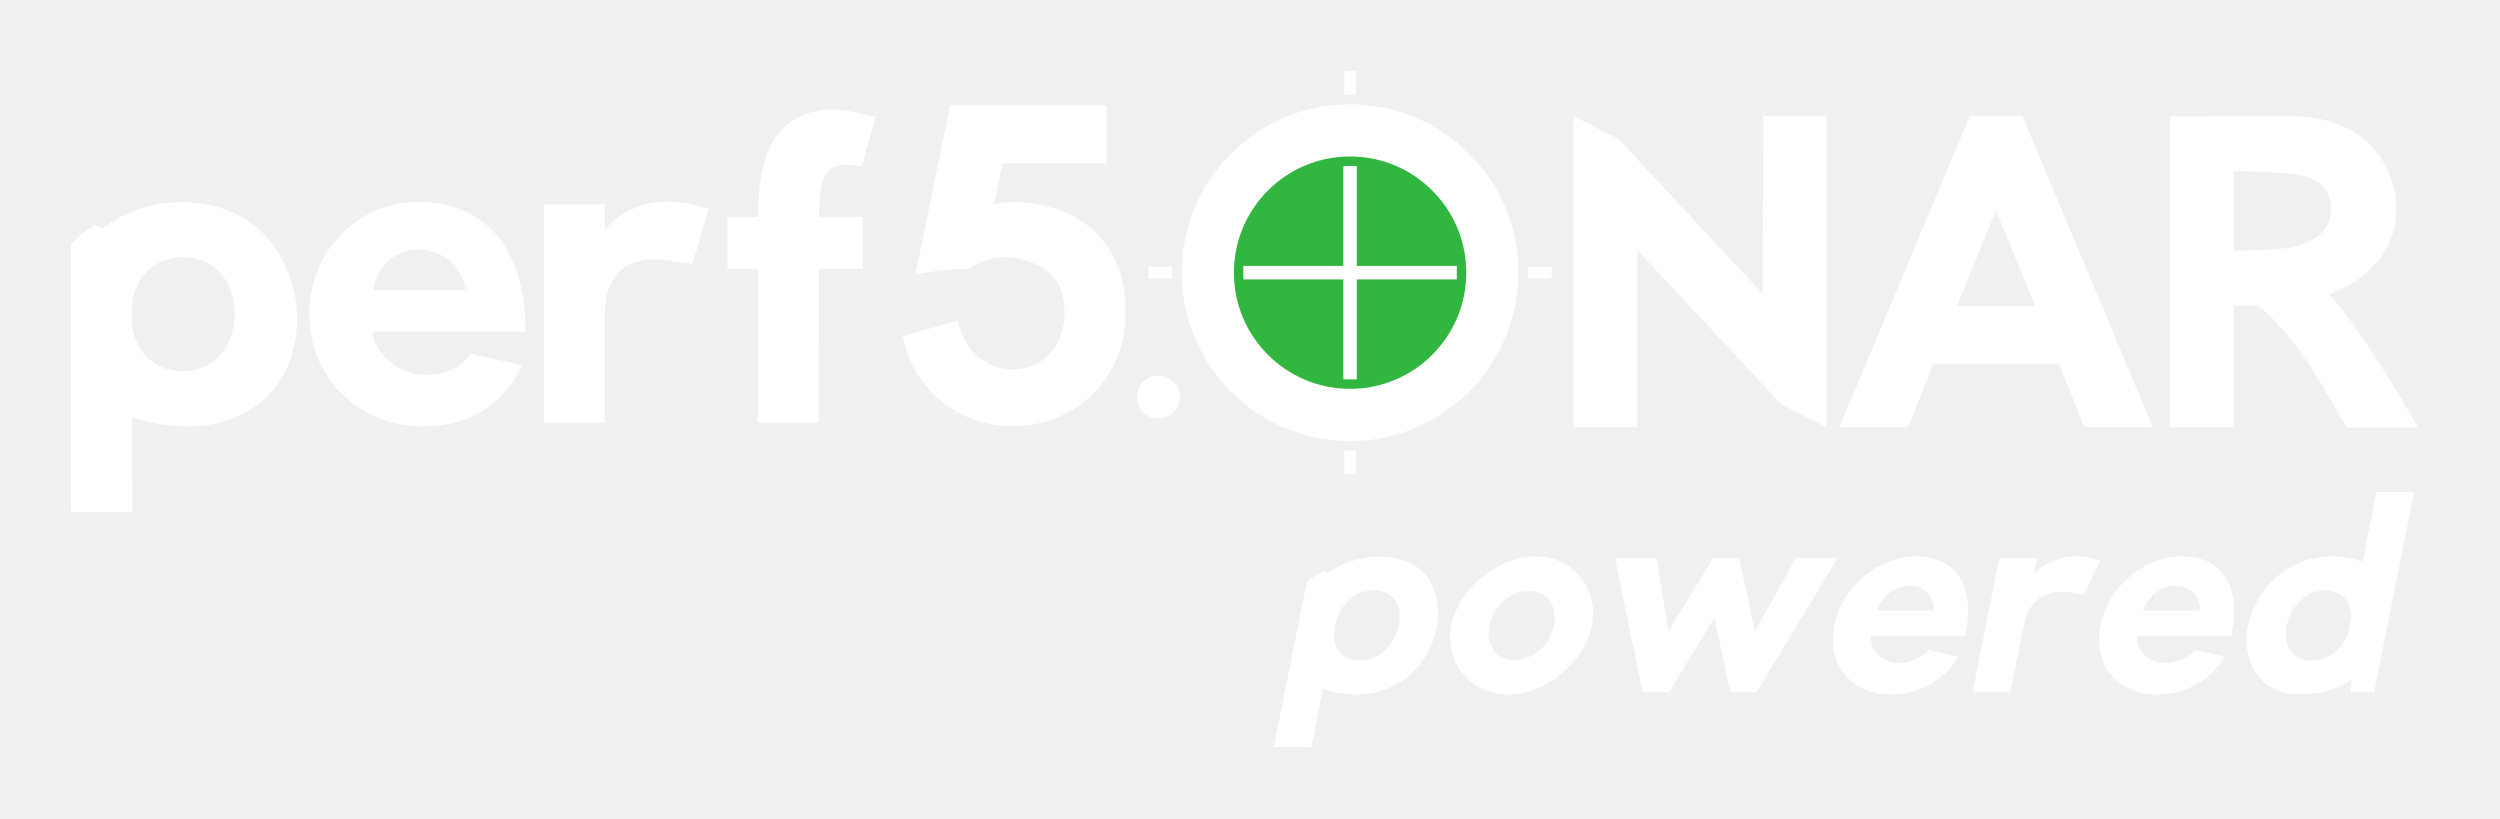
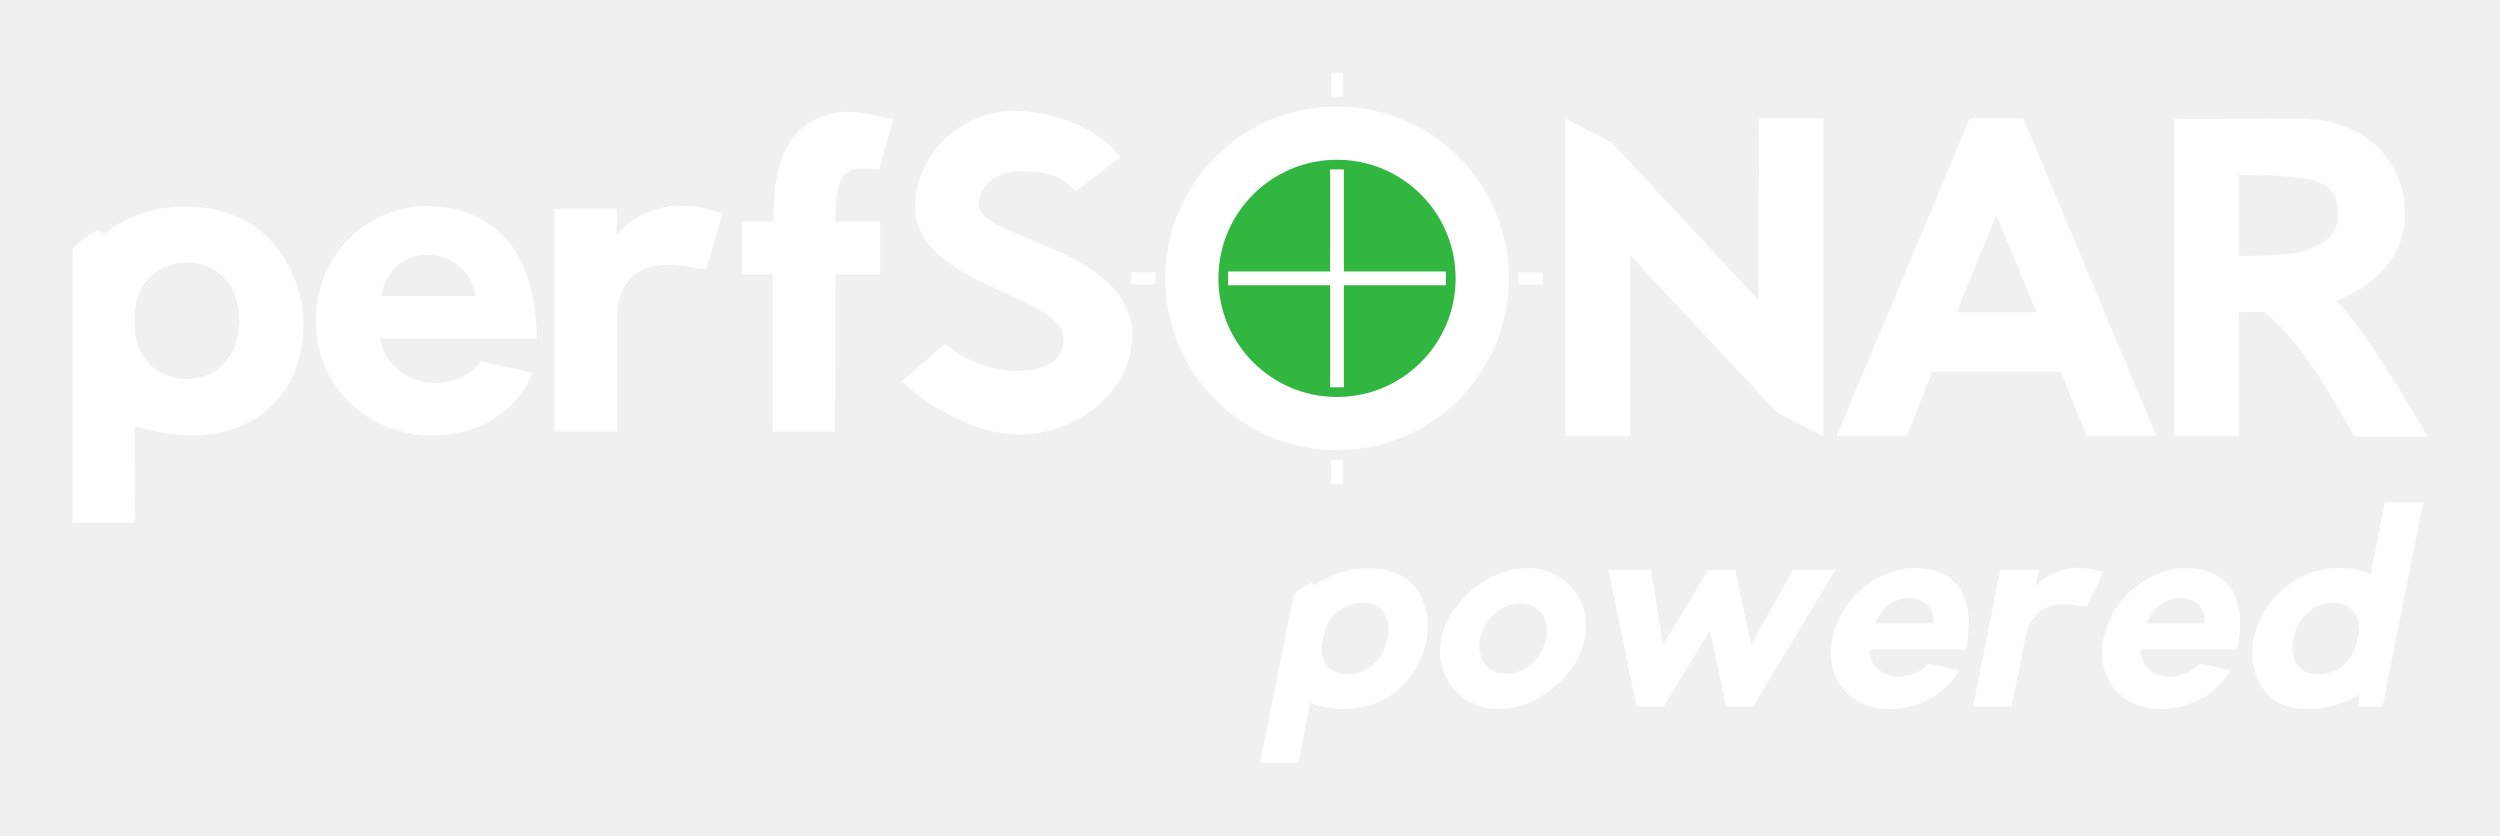
- <svg xmlns="http://www.w3.org/2000/svg" width="527.213mm" height="172.549mm" viewBox="0 0 527.213 172.549" version="1.1" id="svg8">
+ <svg xmlns="http://www.w3.org/2000/svg" width="516.411mm" height="172.549mm" viewBox="0 0 516.411 172.549" version="1.1" id="svg8">
  <defs id="defs2" />
-   <g id="layer4" style="display:inline" transform="translate(14.6448)">
+   <g id="layer4" style="display:inline" transform="translate(6.112114,-1.8065489e-6)">
    <circle transform="translate(187.5687,-139.5)" style="display:inline;opacity:1;fill:#31b63f;fill-opacity:1;fill-rule:nonzero;stroke:none;stroke-width:6;stroke-linecap:square;stroke-linejoin:miter;stroke-miterlimit:4;stroke-dasharray:none;stroke-dashoffset:0;stroke-opacity:1" id="path3715-3" cy="197.014" cx="82.479" r="30" />
  </g>
-   <g id="layer1" transform="translate(202.2135,-139.5)" style="display:inline">
+   <g id="layer1" transform="translate(193.6808,-139.5)" style="display:inline">
    <circle style="opacity:1;fill:none;fill-opacity:1;fill-rule:nonzero;stroke:#ffffff;stroke-width:11;stroke-linecap:square;stroke-linejoin:miter;stroke-miterlimit:4;stroke-dasharray:none;stroke-dashoffset:0;stroke-opacity:1" id="path3715" cy="197" cx="82.5" r="30" />
-     <path style="fill:none;fill-rule:evenodd;stroke:#ffffff;stroke-width:2.846;stroke-linecap:butt;stroke-linejoin:miter;stroke-miterlimit:4;stroke-dasharray:none;stroke-opacity:1" d="m 105,197 h -45" id="path4522" />
-     <path style="fill:none;fill-rule:evenodd;stroke:#ffffff;stroke-width:2.846;stroke-linecap:butt;stroke-linejoin:miter;stroke-miterlimit:4;stroke-dasharray:none;stroke-opacity:1" d="m 82.5,219.5 v -45" id="path4522-6" />
-     <path style="fill:none;fill-rule:evenodd;stroke:#ffffff;stroke-width:2.45;stroke-linecap:butt;stroke-linejoin:miter;stroke-miterlimit:4;stroke-dasharray:none;stroke-opacity:1" d="m 82.5,239.5 v -5" id="path4522-6-7" />
-     <path style="fill:none;fill-rule:evenodd;stroke:#ffffff;stroke-width:2.449;stroke-linecap:butt;stroke-linejoin:miter;stroke-miterlimit:4;stroke-dasharray:none;stroke-opacity:1" d="M 82.5,159.5 V 154.5" id="path4522-6-7-3" />
-     <path style="fill:none;fill-rule:evenodd;stroke:#ffffff;stroke-width:2.449;stroke-linecap:butt;stroke-linejoin:miter;stroke-miterlimit:4;stroke-dasharray:none;stroke-opacity:1" d="m 40,197 h 5" id="path4522-6-7-3-5" />
-     <path style="fill:none;fill-rule:evenodd;stroke:#ffffff;stroke-width:2.45;stroke-linecap:butt;stroke-linejoin:miter;stroke-miterlimit:4;stroke-dasharray:none;stroke-opacity:1" d="M 120,197 H 125" id="path4522-6-7-3-5-6" />
-     <text xml:space="preserve" style="font-style:normal;font-variant:normal;font-weight:normal;font-stretch:normal;line-height:0%;font-family:sans-serif;-inkscape-font-specification:'sans-serif, Normal';text-align:start;letter-spacing:0px;word-spacing:0px;writing-mode:lr-tb;text-anchor:start;fill:#ffffff;fill-opacity:1;stroke:none;stroke-width:0.265px;stroke-linecap:butt;stroke-linejoin:miter;stroke-opacity:1" x="310" y="219.5" id="text4725">
-       <tspan id="tspan4723" x="310" y="219.5" style="font-size:70.555px;line-height:1.25;stroke-width:0.265px"> </tspan>
+     <path style="fill:none;fill-rule:evenodd;stroke:#ffffff;stroke-width:2.846;stroke-linecap:butt;stroke-linejoin:miter;stroke-miterlimit:4;stroke-dasharray:none;stroke-opacity:1" d="m 105,197 -45,0" id="path4522" />
+     <path style="fill:none;fill-rule:evenodd;stroke:#ffffff;stroke-width:2.846;stroke-linecap:butt;stroke-linejoin:miter;stroke-miterlimit:4;stroke-dasharray:none;stroke-opacity:1" d="m 82.5,219.5 0,-45" id="path4522-6" />
+     <path style="fill:none;fill-rule:evenodd;stroke:#ffffff;stroke-width:2.449;stroke-linecap:butt;stroke-linejoin:miter;stroke-miterlimit:4;stroke-dasharray:none;stroke-opacity:1" d="m 82.5,239.5 0,-5" id="path4522-6-7" />
+     <path style="fill:none;fill-rule:evenodd;stroke:#ffffff;stroke-width:2.449;stroke-linecap:butt;stroke-linejoin:miter;stroke-miterlimit:4;stroke-dasharray:none;stroke-opacity:1" d="M 82.5,159.5 82.5,154.5" id="path4522-6-7-3" />
+     <path style="fill:none;fill-rule:evenodd;stroke:#ffffff;stroke-width:2.449;stroke-linecap:butt;stroke-linejoin:miter;stroke-miterlimit:4;stroke-dasharray:none;stroke-opacity:1" d="m 40,197 5,0" id="path4522-6-7-3-5" />
+     <path style="fill:none;fill-rule:evenodd;stroke:#ffffff;stroke-width:2.449;stroke-linecap:butt;stroke-linejoin:miter;stroke-miterlimit:4;stroke-dasharray:none;stroke-opacity:1" d="M 120,197 125,197" id="path4522-6-7-3-5-6" />
+     <text xml:space="preserve" style="font-style:normal;font-variant:normal;font-weight:normal;font-stretch:normal;font-size:70.556px;line-height:125%;font-family:sans-serif;-inkscape-font-specification:'sans-serif, Normal';text-align:start;letter-spacing:0px;word-spacing:0px;writing-mode:lr-tb;text-anchor:start;fill:#ffffff;fill-opacity:1;stroke:none;stroke-width:0.265px;stroke-linecap:butt;stroke-linejoin:miter;stroke-opacity:1" x="310" y="219.5" id="text4725">
+       <tspan id="tspan4723" x="310" y="219.5" style="stroke-width:0.265px" />
    </text>
  </g>
-   <g id="layer3" style="display:inline" transform="translate(14.49319)">
-     <g aria-label="perf5" id="text4651-0" style="font-style:normal;font-variant:normal;font-weight:normal;font-stretch:normal;line-height:0%;font-family:'Rabbid Highway Sign II';-inkscape-font-specification:'Rabbid Highway Sign II, Normal';text-align:end;letter-spacing:0px;word-spacing:0px;writing-mode:lr-tb;text-anchor:end;display:inline;fill:#ffffff;fill-opacity:1;stroke:none;stroke-width:0.265px;stroke-linecap:butt;stroke-linejoin:miter;stroke-opacity:1">
-       <path d="m 13.263,66.819 v -0.957 c 0,-7.176 4.624,-11.561 10.763,-11.64 6.538,0 10.923,4.784 10.923,11.959 0,7.335 -4.624,12.119 -10.923,12.119 -5.98,0 -10.763,-4.385 -10.763,-11.481 z M 23.708,42.661 c -7.176,0 -12.597,2.472 -16.344,5.422 C 6.247,48.401 5.689,46.966 5.211,47.763 3.297,48.88 1.703,50.155 0.507,51.431 v 56.528 H 13.423 l -0.08,-20.012 c 3.907,1.355 8.212,1.993 11.8,1.993 12.278,0 23.042,-7.734 23.042,-23.201 0,-7.495 -5.023,-24.078 -24.477,-24.078 z" style="font-style:normal;font-variant:normal;font-weight:normal;font-stretch:normal;font-size:79.729px;line-height:125%;font-family:'Rabbid Highway Sign II';-inkscape-font-specification:'Rabbid Highway Sign II, Normal';text-align:end;writing-mode:lr-tb;text-anchor:end" id="path991" />
-       <path d="m 64.222,61.158 c 0.797,-4.784 4.226,-8.531 9.567,-8.531 5.661,0 9.488,4.385 9.886,8.531 z m 20.65,13.474 c -2.312,3.109 -6.458,4.784 -10.524,4.385 -5.182,-0.478 -9.567,-4.066 -10.365,-9.089 h 32.37 c 0,-16.903 -7.973,-27.347 -22.802,-27.347 -11.72,0 -22.802,9.567 -22.802,23.679 0,14.59 11.88,23.679 23.679,23.679 12.358,0 18.497,-6.857 21.128,-12.916 z" style="font-style:normal;font-variant:normal;font-weight:normal;font-stretch:normal;font-size:79.729px;line-height:125%;font-family:'Rabbid Highway Sign II';-inkscape-font-specification:'Rabbid Highway Sign II, Normal';text-align:end;writing-mode:lr-tb;text-anchor:end" id="path993" />
-       <path d="m 113.085,43.139 h -12.916 v 46.004 h 12.916 V 65.304 c 0,-3.508 1.674,-9.488 7.973,-10.365 2.87,-0.478 5.422,-0.08 7.654,0.319 1.116,0.159 2.073,0.319 2.87,0.319 l 3.349,-11.64 c -0.797,0 -2.711,-0.797 -5.74,-1.276 -1.116,-0.08 -2.392,-0.159 -3.827,-0.159 -5.422,0.239 -10.604,3.349 -12.278,6.139 z" style="font-style:normal;font-variant:normal;font-weight:normal;font-stretch:normal;font-size:79.729px;line-height:125%;font-family:'Rabbid Highway Sign II';-inkscape-font-specification:'Rabbid Highway Sign II, Normal';text-align:end;writing-mode:lr-tb;text-anchor:end" id="path995" />
-       <path d="m 145.379,45.77 h -6.458 v 10.923 h 6.378 v 32.45 h 12.836 l 0.08,-32.45 h 9.249 V 45.77 h -9.249 c 0,-5.9 0.558,-10.205 4.066,-10.843 1.993,-0.399 3.986,0.159 5.023,0.08 l 2.87,-10.444 c -1.674,0.08 -5.581,-1.754 -10.843,-1.435 -10.444,1.435 -13.953,9.249 -13.953,22.643 z" style="font-style:normal;font-variant:normal;font-weight:normal;font-stretch:normal;font-size:79.729px;line-height:125%;font-family:'Rabbid Highway Sign II';-inkscape-font-specification:'Rabbid Highway Sign II, Normal';text-align:end;writing-mode:lr-tb;text-anchor:end" id="path997" />
-       <path d="m 199.137,77.901 c -6.617,0 -10.763,-5.182 -11.64,-10.285 l -11.561,3.269 c 1.674,9.807 10.365,18.975 23.201,18.975 12.836,0 22.802,-9.567 23.679,-21.925 0.08,-1.595 0.08,-3.109 0,-4.624 -0.957,-13.235 -10.684,-20.251 -22.563,-20.65 -1.595,-0.08 -3.508,-0.08 -5.103,0.558 l 1.754,-8.77 h 21.925 v -12.278 h -32.928 l -7.335,35.719 c 2.791,-0.558 6.538,-1.196 11.401,-1.196 1.754,-1.196 3.907,-2.631 8.451,-2.472 7.335,0.877 11.322,4.385 11.561,10.923 0.399,7.255 -4.066,12.677 -10.843,12.757 z" style="font-style:normal;font-variant:normal;font-weight:normal;font-stretch:normal;font-size:79.729px;line-height:125%;font-family:'Rabbid Highway Sign II';-inkscape-font-specification:'Rabbid Highway Sign II, Normal';text-align:end;writing-mode:lr-tb;text-anchor:end" id="path999" />
+   <g id="layer3" style="display:inline" transform="translate(5.960504,-8.0654894e-7)">
+     <g transform="translate(187.7203,-139.5)" style="font-style:normal;font-variant:normal;font-weight:normal;font-stretch:normal;font-size:79.729px;line-height:125%;font-family:'Rabbid Highway Sign II';-inkscape-font-specification:'Rabbid Highway Sign II, Normal';text-align:end;letter-spacing:0px;word-spacing:0px;writing-mode:lr-tb;text-anchor:end;display:inline;fill:#ffffff;fill-opacity:1;stroke:none;stroke-width:0.265px;stroke-linecap:butt;stroke-linejoin:miter;stroke-opacity:1" id="text4651-0">
+       <path d="m -165.924,206.319 0,-0.957 c 0,-7.176 4.624,-11.561 10.763,-11.64 6.538,0 10.923,4.784 10.923,11.959 0,7.335 -4.624,12.119 -10.923,12.119 -5.98,0 -10.763,-4.385 -10.763,-11.481 z m 10.444,-24.158 c -7.176,0 -12.597,2.472 -16.344,5.422 -1.116,0.319 -1.674,-1.116 -2.153,-0.319 -1.913,1.116 -3.508,2.392 -4.704,3.668 l 0,56.528 12.916,0 -0.08,-20.012 c 3.907,1.355 8.212,1.993 11.8,1.993 12.278,0 23.042,-7.734 23.042,-23.201 0,-7.495 -5.023,-24.078 -24.477,-24.078 z" style="font-style:normal;font-variant:normal;font-weight:normal;font-stretch:normal;font-size:79.729px;line-height:125%;font-family:'Rabbid Highway Sign II';-inkscape-font-specification:'Rabbid Highway Sign II, Normal';text-align:end;writing-mode:lr-tb;text-anchor:end" id="path3446" />
+       <path d="m -114.965,200.658 c 0.797,-4.784 4.226,-8.531 9.567,-8.531 5.661,0 9.488,4.385 9.886,8.531 l -19.454,0 z m 20.65,13.474 c -2.312,3.109 -6.458,4.784 -10.524,4.385 -5.182,-0.478 -9.567,-4.066 -10.365,-9.089 l 32.37,0 c 0,-16.903 -7.973,-27.347 -22.802,-27.347 -11.72,0 -22.802,9.567 -22.802,23.679 0,14.59 11.88,23.679 23.679,23.679 12.358,0 18.497,-6.857 21.128,-12.916 l -10.684,-2.392 z" style="font-style:normal;font-variant:normal;font-weight:normal;font-stretch:normal;font-size:79.729px;line-height:125%;font-family:'Rabbid Highway Sign II';-inkscape-font-specification:'Rabbid Highway Sign II, Normal';text-align:end;writing-mode:lr-tb;text-anchor:end" id="path3448" />
+       <path d="m -66.259,182.639 -12.916,0 0,46.004 12.916,0 0,-23.839 c 0,-3.508 1.674,-9.488 7.973,-10.365 2.87,-0.478 5.422,-0.08 7.654,0.319 1.116,0.159 2.073,0.319 2.87,0.319 l 3.349,-11.64 c -0.797,0 -2.711,-0.797 -5.74,-1.276 -1.116,-0.08 -2.392,-0.159 -3.827,-0.159 -5.422,0.239 -10.604,3.349 -12.278,6.139 l 0,-5.501 z" style="font-style:normal;font-variant:normal;font-weight:normal;font-stretch:normal;font-size:79.729px;line-height:125%;font-family:'Rabbid Highway Sign II';-inkscape-font-specification:'Rabbid Highway Sign II, Normal';text-align:end;writing-mode:lr-tb;text-anchor:end" id="path3450" />
+       <path d="m -33.965,185.27 -6.458,0 0,10.923 6.378,0 0,32.45 12.836,0 0.08,-32.45 9.249,0 0,-10.923 -9.249,0 c 0,-5.9 0.558,-10.205 4.066,-10.843 1.993,-0.399 3.986,0.159 5.023,0.08 l 2.87,-10.444 c -1.674,0.08 -5.581,-1.754 -10.843,-1.435 -10.444,1.435 -13.953,9.249 -13.953,22.643 z" style="font-style:normal;font-variant:normal;font-weight:normal;font-stretch:normal;font-size:79.729px;line-height:125%;font-family:'Rabbid Highway Sign II';-inkscape-font-specification:'Rabbid Highway Sign II, Normal';text-align:end;writing-mode:lr-tb;text-anchor:end" id="path3452" />
+       <path d="m 28.513,179.051 9.249,-7.096 c -4.385,-6.059 -14.351,-9.567 -21.846,-9.567 -11.88,0 -20.57,9.886 -20.57,19.613 0.08,16.823 30.696,18.098 30.696,27.586 0,4.305 -3.668,6.538 -9.647,6.538 -5.9,0 -12.039,-2.95 -14.83,-5.661 l -8.93,7.813 c 5.342,5.182 15.467,11.003 24.158,11.003 12.119,0 22.244,-8.85 23.201,-18.258 0.159,-0.638 0.239,-1.276 0.239,-1.913 0,-18.736 -31.732,-19.932 -31.732,-27.427 0.08,-3.588 3.349,-6.857 8.77,-6.777 4.704,0.08 7.654,0.319 11.242,4.146 z" style="font-style:normal;font-variant:normal;font-weight:normal;font-stretch:normal;font-size:79.729px;line-height:125%;font-family:'Rabbid Highway Sign II';-inkscape-font-specification:'Rabbid Highway Sign II, Normal';text-align:end;writing-mode:lr-tb;text-anchor:end" id="path3454" />
    </g>
-     <g aria-label="NAR" id="text4651" style="font-style:normal;font-variant:normal;font-weight:normal;font-stretch:normal;line-height:0%;font-family:sans-serif;-inkscape-font-specification:'sans-serif, Normal';text-align:start;letter-spacing:0px;word-spacing:0px;writing-mode:lr-tb;text-anchor:start;display:inline;fill:#ffffff;fill-opacity:1;stroke:none;stroke-width:0.265px;stroke-linecap:butt;stroke-linejoin:miter;stroke-opacity:1">
-       <path d="m 317.356,90.089 h 13.394 V 52.697 l 30.376,32.529 9.567,4.863 V 24.473 h -13.315 l -0.159,37.472 -30.376,-32.609 -9.488,-4.863 z" style="font-style:normal;font-variant:normal;font-weight:normal;font-stretch:normal;font-size:79.728px;line-height:1.25;font-family:'Rabbid Highway Sign II';-inkscape-font-specification:'Rabbid Highway Sign II, Normal';text-align:start;writing-mode:lr-tb;text-anchor:start;stroke-width:0.265px" id="path1002" />
-       <path d="M 411.997,24.473 H 400.915 L 373.409,90.089 h 14.51 l 5.262,-13.315 h 26.549 l 5.342,13.315 h 14.431 z m 2.711,40.023 h -16.504 l 8.212,-20.091 z" style="font-style:normal;font-variant:normal;font-weight:normal;font-stretch:normal;font-size:79.728px;line-height:1.25;font-family:'Rabbid Highway Sign II';-inkscape-font-specification:'Rabbid Highway Sign II, Normal';text-align:start;writing-mode:lr-tb;text-anchor:start;stroke-width:0.265px" id="path1004" />
-       <path d="M 443.149,24.553 V 90.089 h 13.394 V 64.496 c 1.515,0 3.349,-0.08 5.182,-0.08 9.408,7.654 15.627,21.048 18.736,25.752 h 14.989 C 492.421,84.907 482.216,67.526 476.635,62.105 c 7.494,-2.79 14.192,-8.85 14.192,-17.779 0,-9.727 -6.617,-19.613 -21.845,-19.852 z m 13.394,28.303 V 36.113 c 4.624,0 9.089,0.159 13.075,0.718 5.501,0.718 7.415,2.95 7.415,7.734 0,4.544 -4.704,7.415 -10.444,7.893 -3.269,0.319 -6.697,0.399 -10.046,0.399 z" style="font-style:normal;font-variant:normal;font-weight:normal;font-stretch:normal;font-size:79.728px;line-height:1.25;font-family:'Rabbid Highway Sign II';-inkscape-font-specification:'Rabbid Highway Sign II, Normal';text-align:start;writing-mode:lr-tb;text-anchor:start;stroke-width:0.265px" id="path1006" />
+     <g style="font-style:normal;font-variant:normal;font-weight:normal;font-stretch:normal;font-size:88.9px;line-height:125%;font-family:sans-serif;-inkscape-font-specification:'sans-serif, Normal';text-align:start;letter-spacing:0px;word-spacing:0px;writing-mode:lr-tb;text-anchor:start;display:inline;fill:#ffffff;fill-opacity:1;stroke:none;stroke-width:0.265px;stroke-linecap:butt;stroke-linejoin:miter;stroke-opacity:1" id="text4651">
+       <path d="m 317.356,90.089 13.394,0 0,-37.392 30.376,32.529 9.567,4.863 0,-65.616 -13.315,0 -0.159,37.472 -30.376,-32.609 -9.488,-4.863 0,65.616 z" style="font-style:normal;font-variant:normal;font-weight:normal;font-stretch:normal;font-size:79.728px;font-family:'Rabbid Highway Sign II';-inkscape-font-specification:'Rabbid Highway Sign II, Normal';text-align:start;writing-mode:lr-tb;text-anchor:start;stroke-width:0.265px" id="path3439" />
+       <path d="m 411.997,24.473 -11.082,0 -27.506,65.616 14.51,0 5.262,-13.315 26.549,0 5.342,13.315 14.431,0 -27.506,-65.616 z m 2.711,40.023 -16.504,0 8.212,-20.091 8.292,20.091 z" style="font-style:normal;font-variant:normal;font-weight:normal;font-stretch:normal;font-size:79.728px;font-family:'Rabbid Highway Sign II';-inkscape-font-specification:'Rabbid Highway Sign II, Normal';text-align:start;writing-mode:lr-tb;text-anchor:start;stroke-width:0.265px" id="path3441" />
+       <path d="m 443.149,24.553 0,65.536 13.394,0 0,-25.593 c 1.515,0 3.349,-0.08 5.182,-0.08 9.408,7.654 15.627,21.048 18.736,25.752 l 14.989,0 c -3.03,-5.262 -13.235,-22.643 -18.816,-28.064 7.494,-2.79 14.192,-8.85 14.192,-17.779 0,-9.727 -6.617,-19.613 -21.845,-19.852 l -25.832,0.08 z m 13.394,28.303 0,-16.743 c 4.624,0 9.089,0.159 13.075,0.718 5.501,0.718 7.415,2.95 7.415,7.734 0,4.544 -4.704,7.415 -10.444,7.893 -3.269,0.319 -6.697,0.399 -10.046,0.399 z" style="font-style:normal;font-variant:normal;font-weight:normal;font-stretch:normal;font-size:79.728px;font-family:'Rabbid Highway Sign II';-inkscape-font-specification:'Rabbid Highway Sign II, Normal';text-align:start;writing-mode:lr-tb;text-anchor:start;stroke-width:0.265px" id="path3443" />
    </g>
-     <circle style="fill:#ffffff;fill-opacity:1;fill-rule:evenodd;stroke-width:0.265" id="path166" cx="229.81" cy="83.729" r="4.526" />
  </g>
-   <g id="layer2" style="display:inline" transform="translate(17.36553,15.00001)">
-     <g aria-label="powered" id="text4651-0-4" style="font-style:normal;font-variant:normal;font-weight:normal;font-stretch:normal;line-height:0%;font-family:sans-serif;-inkscape-font-specification:'sans-serif, Normal';text-align:start;letter-spacing:0px;word-spacing:0px;writing-mode:lr-tb;text-anchor:start;fill:#ffffff;fill-opacity:1;stroke:none;stroke-width:0.265px;stroke-linecap:butt;stroke-linejoin:miter;stroke-opacity:1">
-       <path d="m 264.158,117.247 0.098,-0.588 c 0.883,-4.413 4.266,-7.11 8.091,-7.159 4.021,0 6.13,2.942 5.247,7.355 -0.932,4.511 -4.364,7.453 -8.238,7.453 -3.678,0 -6.08,-2.697 -5.198,-7.061 z m 9.415,-14.858 c -4.413,0 -8.091,1.52 -10.739,3.334 -0.736,0.196 -0.883,-0.687 -1.275,-0.196 -1.324,0.686 -2.452,1.471 -3.334,2.256 l -6.963,34.767 h 7.944 l 2.403,-12.308 c 2.256,0.834 4.806,1.226 7.012,1.226 7.552,0 15.103,-4.756 17.016,-14.27 0.932,-4.609 -0.098,-14.809 -12.063,-14.809 z" style="font-style:italic;font-variant:normal;font-weight:normal;font-stretch:normal;font-size:49.036px;line-height:1.25;font-family:'Rabbid Highway Sign II';-inkscape-font-specification:'Rabbid Highway Sign II, Normal';text-align:end;writing-mode:lr-tb;text-anchor:end;stroke-width:0.265px" id="path1009" />
-       <path d="m 296.723,116.903 c 0.883,-4.217 4.364,-7.257 8.238,-7.257 3.923,0 6.228,3.04 5.345,7.257 -0.834,4.217 -4.315,7.257 -8.238,7.257 -3.874,0.049 -6.179,-3.04 -5.345,-7.257 z m -8.042,0 c -1.52,7.65 3.923,14.564 11.965,14.564 8.042,0 16.182,-6.914 17.702,-14.564 1.52,-7.601 -3.825,-14.564 -11.867,-14.564 -7.993,0 -16.231,6.914 -17.8,14.564 z" style="font-style:italic;font-variant:normal;font-weight:normal;font-stretch:normal;font-size:49.036px;line-height:1.25;font-family:'Rabbid Highway Sign II';-inkscape-font-specification:'Rabbid Highway Sign II, Normal';text-align:end;writing-mode:lr-tb;text-anchor:end;stroke-width:0.265px" id="path1011" />
-       <path d="m 334.584,130.977 9.611,-15.741 3.334,15.741 h 5.541 l 17.065,-28.294 h -8.777 l -8.63,15.446 -3.334,-15.446 h -5.443 l -9.464,15.446 -2.501,-15.446 h -8.777 l 5.835,28.294 z" style="font-style:italic;font-variant:normal;font-weight:normal;font-stretch:normal;font-size:49.036px;line-height:1.25;font-family:'Rabbid Highway Sign II';-inkscape-font-specification:'Rabbid Highway Sign II, Normal';text-align:end;writing-mode:lr-tb;text-anchor:end;stroke-width:0.265px" id="path1013" />
-       <path d="m 378.394,113.765 c 1.079,-2.942 3.678,-5.247 6.963,-5.247 3.482,0 5.296,2.697 5.002,5.247 z m 11.033,8.287 c -1.765,1.912 -4.56,2.942 -7.012,2.697 -3.089,-0.294 -5.345,-2.501 -5.247,-5.59 h 19.909 c 2.109,-10.396 -1.52,-16.819 -10.641,-16.819 -7.208,0 -15.201,5.884 -16.966,14.564 -1.765,8.974 4.413,14.564 11.671,14.564 7.601,0 12.21,-4.217 14.564,-7.944 z" style="font-style:italic;font-variant:normal;font-weight:normal;font-stretch:normal;font-size:49.036px;line-height:1.25;font-family:'Rabbid Highway Sign II';-inkscape-font-specification:'Rabbid Highway Sign II, Normal';text-align:end;writing-mode:lr-tb;text-anchor:end;stroke-width:0.265px" id="path1015" />
-       <path d="m 412.22,102.683 h -7.944 l -5.639,28.294 h 7.944 l 2.942,-14.662 c 0.441,-2.158 2.207,-5.835 6.179,-6.375 1.814,-0.294 3.334,-0.049 4.658,0.196 0.687,0.098 1.226,0.196 1.716,0.196 l 3.482,-7.159 c -0.49,0 -1.569,-0.49 -3.334,-0.785 -0.686,-0.049 -1.471,-0.098 -2.354,-0.098 -3.383,0.147 -6.914,2.06 -8.287,3.776 z" style="font-style:italic;font-variant:normal;font-weight:normal;font-stretch:normal;font-size:49.036px;line-height:1.25;font-family:'Rabbid Highway Sign II';-inkscape-font-specification:'Rabbid Highway Sign II, Normal';text-align:end;writing-mode:lr-tb;text-anchor:end;stroke-width:0.265px" id="path1017" />
-       <path d="m 434.518,113.765 c 1.079,-2.942 3.678,-5.247 6.963,-5.247 3.482,0 5.296,2.697 5.002,5.247 z m 11.033,8.287 c -1.765,1.912 -4.56,2.942 -7.012,2.697 -3.089,-0.294 -5.345,-2.501 -5.247,-5.59 h 19.909 c 2.109,-10.396 -1.52,-16.819 -10.641,-16.819 -7.208,0 -15.201,5.884 -16.966,14.564 -1.765,8.974 4.413,14.564 11.671,14.564 7.601,0 12.21,-4.217 14.564,-7.944 z" style="font-style:italic;font-variant:normal;font-weight:normal;font-stretch:normal;font-size:49.036px;line-height:1.25;font-family:'Rabbid Highway Sign II';-inkscape-font-specification:'Rabbid Highway Sign II, Normal';text-align:end;writing-mode:lr-tb;text-anchor:end;stroke-width:0.265px" id="path1019" />
-       <path d="m 464.862,116.903 c 0.932,-4.462 4.364,-7.404 8.238,-7.404 3.433,0.049 5.59,2.354 5.394,6.031 l -0.588,2.844 c -1.226,3.629 -4.315,5.933 -7.797,5.933 -4.021,0 -6.13,-2.942 -5.247,-7.404 z m 26.872,-28.147 h -7.944 l -2.893,14.809 c -1.814,-0.785 -3.874,-1.226 -5.884,-1.226 -1.422,0 -2.795,0.098 -3.776,0.294 -6.473,0.932 -12.357,6.424 -14.171,12.896 -0.245,0.785 -0.392,1.569 -0.539,2.354 -0.932,7.061 2.991,13.044 9.758,13.485 0.932,0.049 1.814,0.049 2.648,0.049 3.923,-0.196 7.061,-1.373 9.562,-2.991 0.098,0.539 -0.245,2.207 -0.294,2.55 h 5.1 z" style="font-style:italic;font-variant:normal;font-weight:normal;font-stretch:normal;font-size:49.036px;line-height:1.25;font-family:'Rabbid Highway Sign II';-inkscape-font-specification:'Rabbid Highway Sign II, Normal';text-align:end;writing-mode:lr-tb;text-anchor:end;stroke-width:0.265px" id="path1021" />
+   <g id="layer2" style="display:inline" transform="translate(8.832844,14.99999)">
+     <g style="font-style:normal;font-variant:normal;font-weight:normal;font-stretch:normal;font-size:69.144px;line-height:125%;font-family:sans-serif;-inkscape-font-specification:'sans-serif, Normal';text-align:start;letter-spacing:0px;word-spacing:0px;writing-mode:lr-tb;text-anchor:start;fill:#ffffff;fill-opacity:1;stroke:none;stroke-width:0.265px;stroke-linecap:butt;stroke-linejoin:miter;stroke-opacity:1" id="text4651-0-4">
+       <path d="m 264.349,117.247 0.098,-0.588 c 0.883,-4.413 4.266,-7.11 8.091,-7.159 4.021,0 6.13,2.942 5.247,7.355 -0.932,4.511 -4.364,7.453 -8.238,7.453 -3.678,0 -6.08,-2.697 -5.198,-7.061 z m 9.415,-14.858 c -4.413,0 -8.091,1.52 -10.739,3.334 -0.736,0.196 -0.883,-0.686 -1.275,-0.196 -1.324,0.687 -2.452,1.471 -3.334,2.256 l -6.963,34.767 7.944,0 2.403,-12.308 c 2.256,0.834 4.806,1.226 7.012,1.226 7.552,0 15.103,-4.756 17.016,-14.27 0.932,-4.609 -0.098,-14.809 -12.063,-14.809 z" style="font-style:italic;font-variant:normal;font-weight:normal;font-stretch:normal;font-size:49.036px;font-family:'Rabbid Highway Sign II';-inkscape-font-specification:'Rabbid Highway Sign II, Normal';text-align:end;writing-mode:lr-tb;text-anchor:end;stroke-width:0.265px" id="path3424" />
+       <path d="m 296.915,116.903 c 0.883,-4.217 4.364,-7.257 8.238,-7.257 3.923,0 6.228,3.04 5.345,7.257 -0.834,4.217 -4.315,7.257 -8.238,7.257 -3.874,0.049 -6.179,-3.04 -5.345,-7.257 z m -8.042,0 c -1.52,7.65 3.923,14.564 11.965,14.564 8.042,0 16.182,-6.914 17.702,-14.564 1.52,-7.601 -3.825,-14.564 -11.867,-14.564 -7.993,0 -16.231,6.914 -17.8,14.564 z" style="font-style:italic;font-variant:normal;font-weight:normal;font-stretch:normal;font-size:49.036px;font-family:'Rabbid Highway Sign II';-inkscape-font-specification:'Rabbid Highway Sign II, Normal';text-align:end;writing-mode:lr-tb;text-anchor:end;stroke-width:0.265px" id="path3426" />
+       <path d="m 334.776,130.977 9.611,-15.741 3.334,15.741 5.541,0 17.065,-28.294 -8.777,0 -8.63,15.446 -3.334,-15.446 -5.443,0 -9.464,15.446 -2.501,-15.446 -8.777,0 5.835,28.294 5.541,0 z" style="font-style:italic;font-variant:normal;font-weight:normal;font-stretch:normal;font-size:49.036px;font-family:'Rabbid Highway Sign II';-inkscape-font-specification:'Rabbid Highway Sign II, Normal';text-align:end;writing-mode:lr-tb;text-anchor:end;stroke-width:0.265px" id="path3428" />
+       <path d="m 378.586,113.765 c 1.079,-2.942 3.678,-5.247 6.963,-5.247 3.482,0 5.296,2.697 5.002,5.247 l -11.965,0 z m 11.033,8.287 c -1.765,1.912 -4.56,2.942 -7.012,2.697 -3.089,-0.294 -5.345,-2.501 -5.247,-5.59 l 19.909,0 c 2.109,-10.396 -1.52,-16.819 -10.641,-16.819 -7.208,0 -15.201,5.884 -16.966,14.564 -1.765,8.974 4.413,14.564 11.671,14.564 7.601,0 12.21,-4.217 14.564,-7.944 l -6.277,-1.471 z" style="font-style:italic;font-variant:normal;font-weight:normal;font-stretch:normal;font-size:49.036px;font-family:'Rabbid Highway Sign II';-inkscape-font-specification:'Rabbid Highway Sign II, Normal';text-align:end;writing-mode:lr-tb;text-anchor:end;stroke-width:0.265px" id="path3430" />
+       <path d="m 412.316,102.683 -7.944,0 -5.639,28.294 7.944,0 2.942,-14.662 c 0.441,-2.158 2.207,-5.835 6.179,-6.375 1.814,-0.294 3.334,-0.049 4.658,0.196 0.686,0.098 1.226,0.196 1.716,0.196 l 3.482,-7.159 c -0.49,0 -1.569,-0.49 -3.334,-0.785 -0.687,-0.049 -1.471,-0.098 -2.354,-0.098 -3.383,0.147 -6.914,2.06 -8.287,3.776 l 0.637,-3.383 z" style="font-style:italic;font-variant:normal;font-weight:normal;font-stretch:normal;font-size:49.036px;font-family:'Rabbid Highway Sign II';-inkscape-font-specification:'Rabbid Highway Sign II, Normal';text-align:end;writing-mode:lr-tb;text-anchor:end;stroke-width:0.265px" id="path3432" />
+       <path d="m 434.613,113.765 c 1.079,-2.942 3.678,-5.247 6.963,-5.247 3.482,0 5.296,2.697 5.002,5.247 l -11.965,0 z m 11.033,8.287 c -1.765,1.912 -4.56,2.942 -7.012,2.697 -3.089,-0.294 -5.345,-2.501 -5.247,-5.59 l 19.909,0 c 2.109,-10.396 -1.52,-16.819 -10.641,-16.819 -7.208,0 -15.201,5.884 -16.966,14.564 -1.765,8.974 4.413,14.564 11.671,14.564 7.601,0 12.21,-4.217 14.564,-7.944 l -6.277,-1.471 z" style="font-style:italic;font-variant:normal;font-weight:normal;font-stretch:normal;font-size:49.036px;font-family:'Rabbid Highway Sign II';-inkscape-font-specification:'Rabbid Highway Sign II, Normal';text-align:end;writing-mode:lr-tb;text-anchor:end;stroke-width:0.265px" id="path3434" />
+       <path d="m 464.862,116.903 c 0.932,-4.462 4.364,-7.404 8.238,-7.404 3.433,0.049 5.59,2.354 5.394,6.031 l -0.588,2.844 c -1.226,3.629 -4.315,5.933 -7.797,5.933 -4.021,0 -6.13,-2.942 -5.247,-7.404 z m 26.872,-28.147 -7.944,0 -2.893,14.809 c -1.814,-0.785 -3.874,-1.226 -5.884,-1.226 -1.422,0 -2.795,0.098 -3.776,0.294 -6.473,0.932 -12.357,6.424 -14.171,12.896 -0.245,0.785 -0.392,1.569 -0.539,2.354 -0.932,7.061 2.991,13.044 9.758,13.485 0.932,0.049 1.814,0.049 2.648,0.049 3.923,-0.196 7.061,-1.373 9.562,-2.991 0.098,0.539 -0.245,2.207 -0.294,2.55 l 5.1,0 8.434,-42.22 z" style="font-style:italic;font-variant:normal;font-weight:normal;font-stretch:normal;font-size:49.036px;font-family:'Rabbid Highway Sign II';-inkscape-font-specification:'Rabbid Highway Sign II, Normal';text-align:end;writing-mode:lr-tb;text-anchor:end;stroke-width:0.265px" id="path3436" />
    </g>
-     <text xml:space="preserve" style="font-style:normal;font-variant:normal;font-weight:normal;font-stretch:normal;line-height:0%;font-family:sans-serif;-inkscape-font-specification:'sans-serif, Normal';text-align:start;letter-spacing:0px;word-spacing:0px;writing-mode:lr-tb;text-anchor:start;fill:#ffffff;fill-opacity:1;stroke:none;stroke-width:0.265px;stroke-linecap:butt;stroke-linejoin:miter;stroke-opacity:1" x="363.988" y="-165.556" id="text6229">
-       <tspan id="tspan6227" x="363.988" y="-165.556" style="font-size:70.555px;line-height:1.25;stroke-width:0.265px"> </tspan>
+     <text xml:space="preserve" style="font-style:normal;font-variant:normal;font-weight:normal;font-stretch:normal;font-size:70.556px;line-height:125%;font-family:sans-serif;-inkscape-font-specification:'sans-serif, Normal';text-align:start;letter-spacing:0px;word-spacing:0px;writing-mode:lr-tb;text-anchor:start;fill:#ffffff;fill-opacity:1;stroke:none;stroke-width:0.265px;stroke-linecap:butt;stroke-linejoin:miter;stroke-opacity:1" x="363.988" y="-165.556" id="text6229">
+       <tspan id="tspan6227" x="363.988" y="-165.556" style="stroke-width:0.265px" />
    </text>
-     <text xml:space="preserve" style="font-style:normal;font-variant:normal;font-weight:normal;font-stretch:normal;line-height:0%;font-family:sans-serif;-inkscape-font-specification:'sans-serif, Normal';text-align:start;letter-spacing:0px;word-spacing:0px;writing-mode:lr-tb;text-anchor:start;fill:#ffffff;fill-opacity:1;stroke:none;stroke-width:0.265px;stroke-linecap:butt;stroke-linejoin:miter;stroke-opacity:1" x="557.348" y="80" id="text842">
-       <tspan id="tspan840" x="557.348" y="80" style="font-size:70.555px;line-height:1.25;stroke-width:0.265px"> </tspan>
+     <text xml:space="preserve" style="font-style:normal;font-variant:normal;font-weight:normal;font-stretch:normal;font-size:70.556px;line-height:125%;font-family:sans-serif;-inkscape-font-specification:'sans-serif, Normal';text-align:start;letter-spacing:0px;word-spacing:0px;writing-mode:lr-tb;text-anchor:start;fill:#ffffff;fill-opacity:1;stroke:none;stroke-width:0.265px;stroke-linecap:butt;stroke-linejoin:miter;stroke-opacity:1" x="557.348" y="80" id="text842">
+       <tspan id="tspan840" x="557.348" y="80" style="stroke-width:0.265px" />
    </text>
-     <text xml:space="preserve" style="font-style:normal;font-variant:normal;font-weight:normal;font-stretch:normal;line-height:0%;font-family:sans-serif;-inkscape-font-specification:'sans-serif, Normal';text-align:start;letter-spacing:0px;word-spacing:0px;writing-mode:lr-tb;text-anchor:start;fill:#ffffff;fill-opacity:1;stroke:none;stroke-width:0.265px;stroke-linecap:butt;stroke-linejoin:miter;stroke-opacity:1" x="403.326" y="-263.632" id="text846">
-       <tspan id="tspan844" x="403.326" y="-263.632" style="font-size:70.555px;line-height:1.25;stroke-width:0.265px"> </tspan>
+     <text xml:space="preserve" style="font-style:normal;font-variant:normal;font-weight:normal;font-stretch:normal;font-size:70.556px;line-height:125%;font-family:sans-serif;-inkscape-font-specification:'sans-serif, Normal';text-align:start;letter-spacing:0px;word-spacing:0px;writing-mode:lr-tb;text-anchor:start;fill:#ffffff;fill-opacity:1;stroke:none;stroke-width:0.265px;stroke-linecap:butt;stroke-linejoin:miter;stroke-opacity:1" x="403.326" y="-263.632" id="text846">
+       <tspan id="tspan844" x="403.326" y="-263.632" style="stroke-width:0.265px" />
    </text>
  </g>
</svg>
